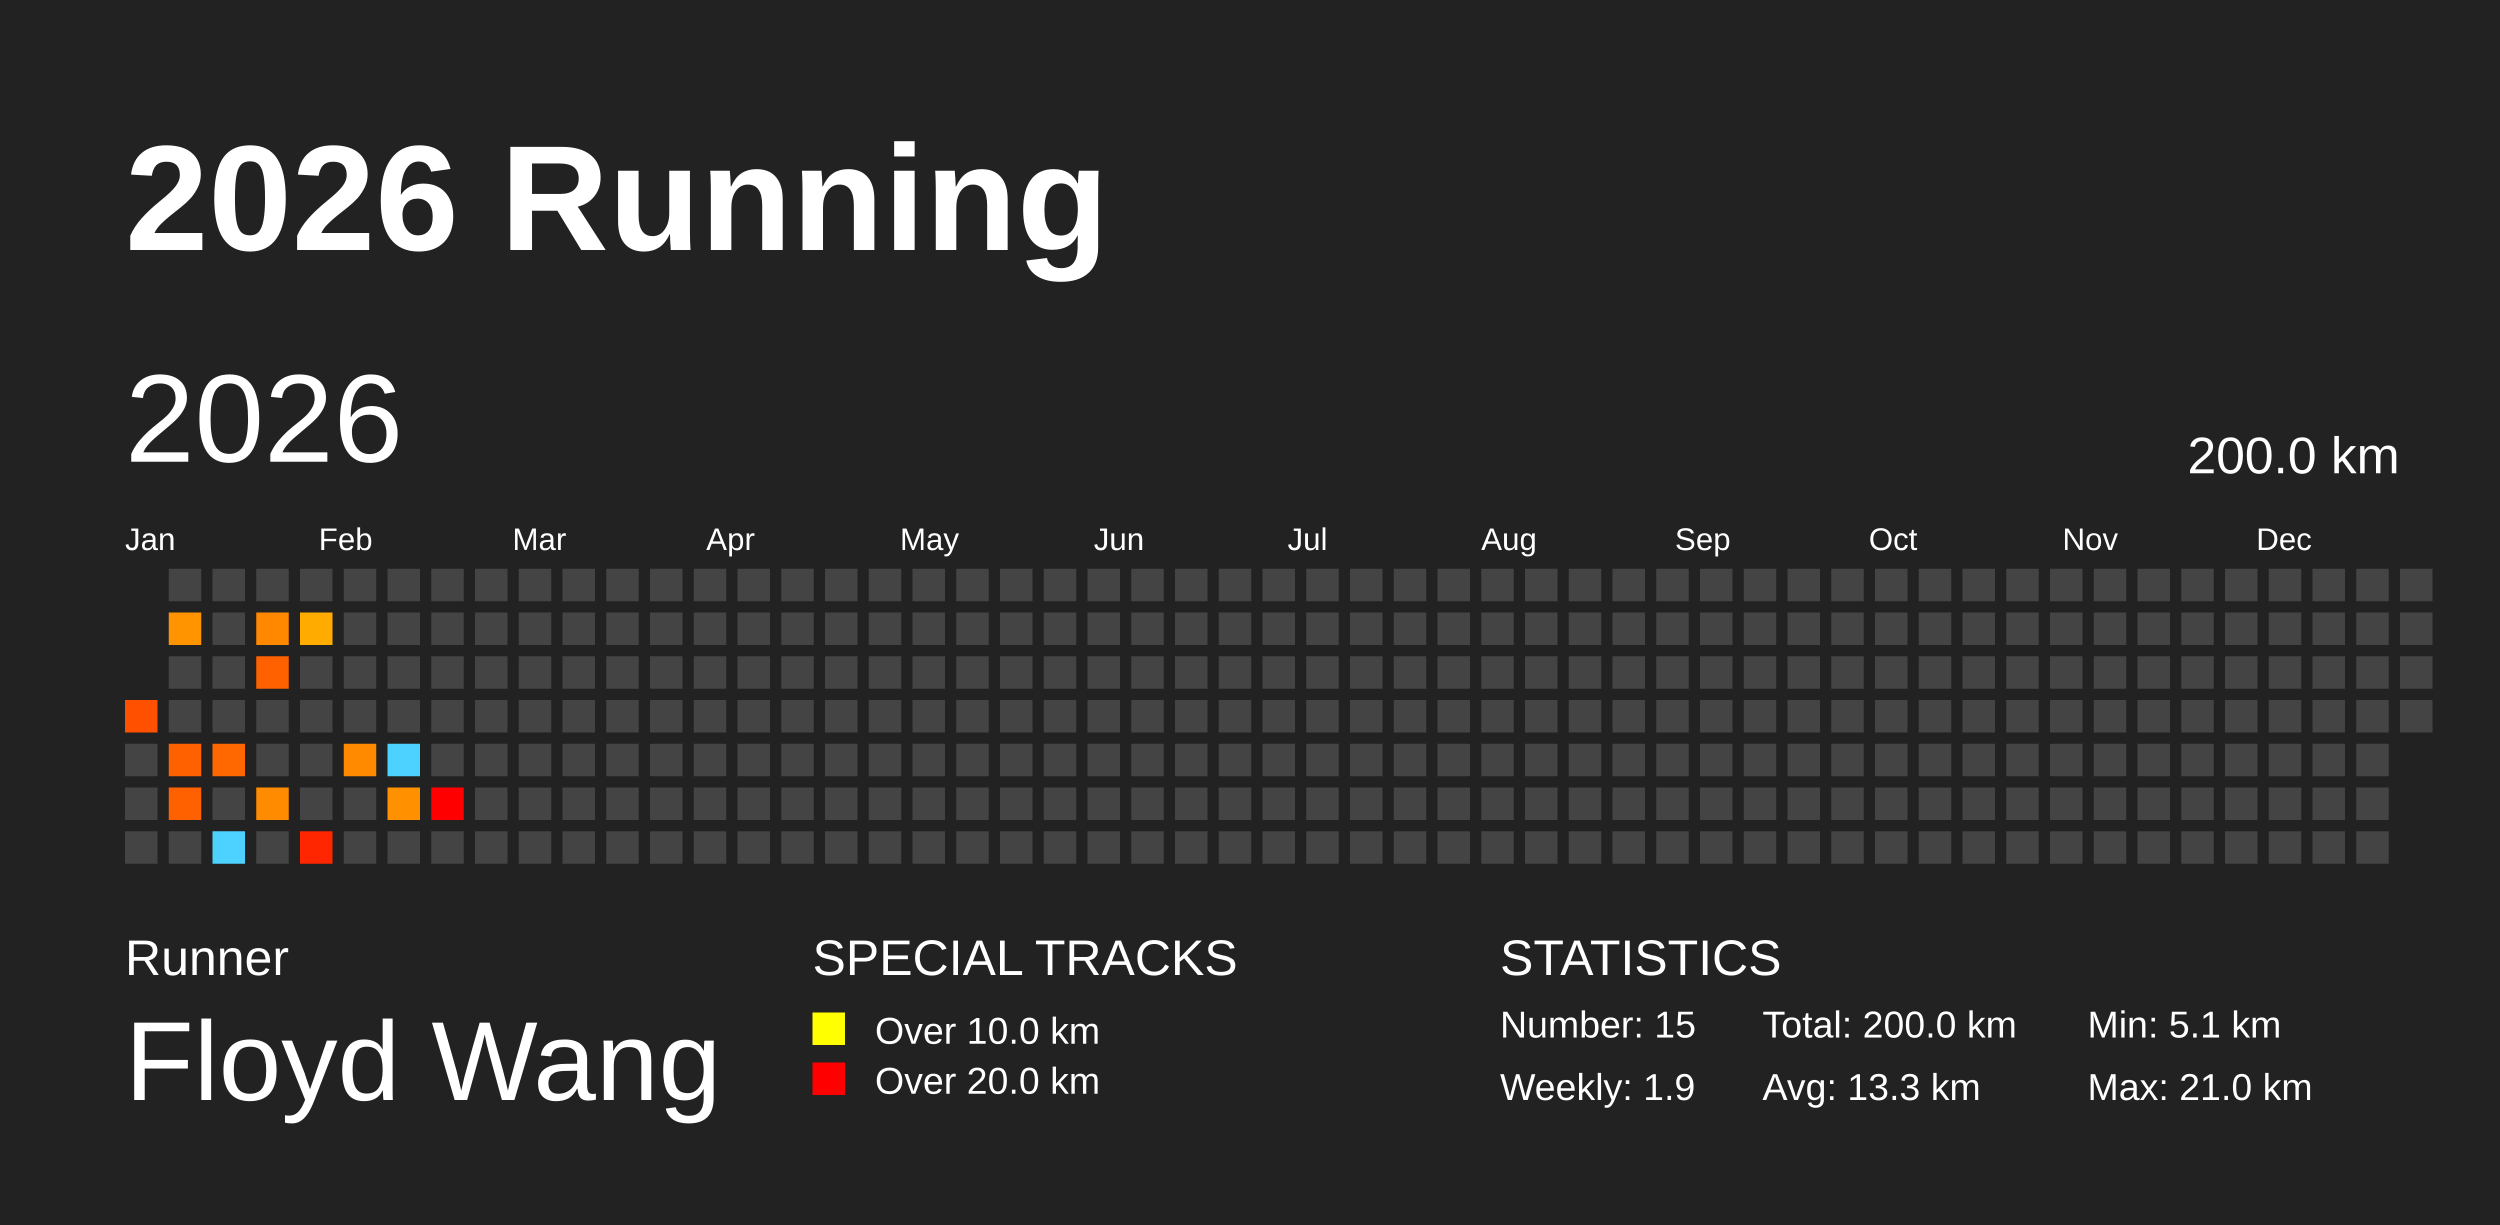
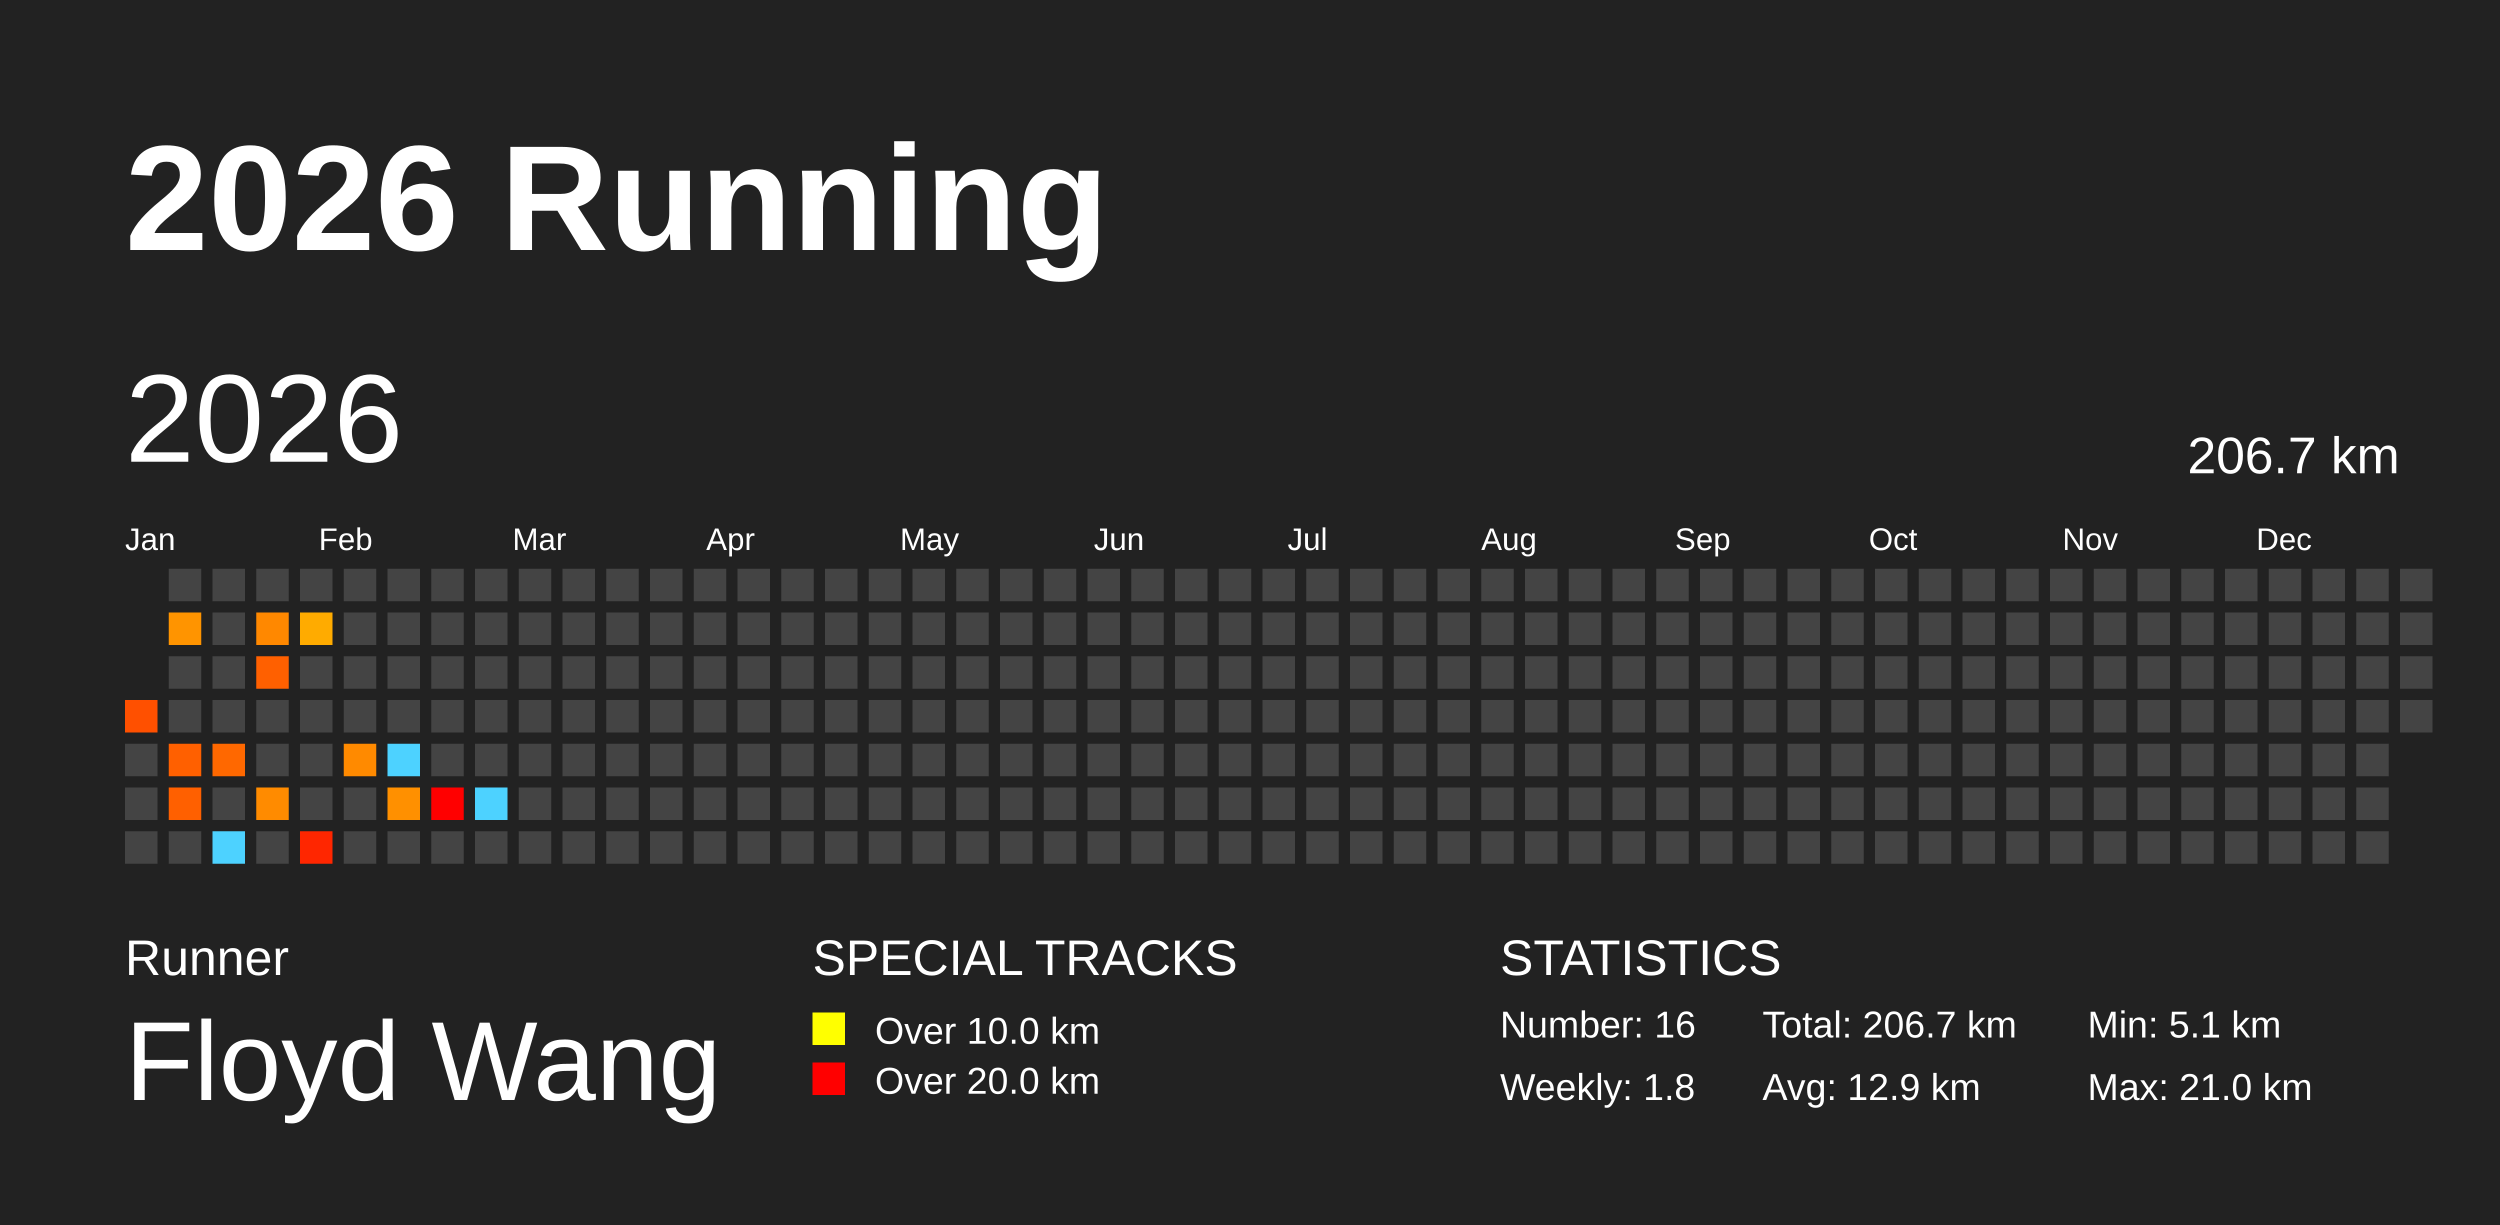
<svg xmlns="http://www.w3.org/2000/svg" baseProfile="full" height="98mm" version="1.1" viewBox="0,0,200,98" width="200mm">
  <defs />
  <rect fill="#222222" height="98" width="200" x="0" y="0" />
  <text fill="#FFFFFF" style="font-size:12px; font-family:Arial; font-weight:bold;" x="10" y="20">2026 Running</text>
  <text fill="#FFFFFF" style="font-size:4px; font-family:Arial" x="10" y="78">Runner</text>
  <text fill="#FFFFFF" style="font-size:9px; font-family:Arial" x="10" y="88">Floyd Wang</text>
  <text fill="#FFFFFF" style="font-size:4px; font-family:Arial" x="65" y="78">SPECIAL TRACKS</text>
  <rect fill="yellow" height="2.6" width="2.6" x="65" y="81" />
  <text fill="#FFFFFF" style="font-size:3px; font-family:Arial" x="70" y="83.5">Over 10.0 km</text>
  <rect fill="red" height="2.6" width="2.6" x="65" y="85" />
  <text fill="#FFFFFF" style="font-size:3px; font-family:Arial" x="70" y="87.5">Over 20.0 km</text>
  <text fill="#FFFFFF" style="font-size:4px; font-family:Arial" x="120" y="78">STATISTICS</text>
-   <text fill="#FFFFFF" style="font-size:3px; font-family:Arial" x="120" y="83">Number: 15</text>
-   <text fill="#FFFFFF" style="font-size:3px; font-family:Arial" x="120" y="88">Weekly: 1.9</text>
-   <text fill="#FFFFFF" style="font-size:3px; font-family:Arial" x="141" y="83">Total: 200.0 km</text>
-   <text fill="#FFFFFF" style="font-size:3px; font-family:Arial" x="141" y="88">Avg: 13.3 km</text>
+   <text fill="#FFFFFF" style="font-size:3px; font-family:Arial" x="120" y="83">Number: 16</text>
+   <text fill="#FFFFFF" style="font-size:3px; font-family:Arial" x="120" y="88">Weekly: 1.8</text>
+   <text fill="#FFFFFF" style="font-size:3px; font-family:Arial" x="141" y="83">Total: 206.7 km</text>
+   <text fill="#FFFFFF" style="font-size:3px; font-family:Arial" x="141" y="88">Avg: 12.9 km</text>
  <text fill="#FFFFFF" style="font-size:3px; font-family:Arial" x="167" y="83">Min: 5.1 km</text>
  <text fill="#FFFFFF" style="font-size:3px; font-family:Arial" x="167" y="88">Max: 21.0 km</text>
  <text dominant-baseline="hanging" fill="#FFFFFF" style="font-size:10.0px; font-family:Arial;" x="10" y="30">2026</text>
-   <text dominant-baseline="hanging" fill="#FFFFFF" style="font-size:4.125px; font-family:Arial;" x="175" y="35">200.0 km</text>
+   <text dominant-baseline="hanging" fill="#FFFFFF" style="font-size:4.125px; font-family:Arial;" x="175" y="35">206.7 km</text>
  <text fill="#FFFFFF" style="font-size:2.5px; font-family:Arial" x="10.0" y="44">Jan</text>
  <text fill="#FFFFFF" style="font-size:2.5px; font-family:Arial" x="25.5" y="44">Feb</text>
  <text fill="#FFFFFF" style="font-size:2.5px; font-family:Arial" x="41.0" y="44">Mar</text>
  <text fill="#FFFFFF" style="font-size:2.5px; font-family:Arial" x="56.5" y="44">Apr</text>
  <text fill="#FFFFFF" style="font-size:2.5px; font-family:Arial" x="72.0" y="44">May</text>
  <text fill="#FFFFFF" style="font-size:2.5px; font-family:Arial" x="87.5" y="44">Jun</text>
  <text fill="#FFFFFF" style="font-size:2.5px; font-family:Arial" x="103.0" y="44">Jul</text>
  <text fill="#FFFFFF" style="font-size:2.5px; font-family:Arial" x="118.5" y="44">Aug</text>
  <text fill="#FFFFFF" style="font-size:2.5px; font-family:Arial" x="134.0" y="44">Sep</text>
  <text fill="#FFFFFF" style="font-size:2.5px; font-family:Arial" x="149.5" y="44">Oct</text>
  <text fill="#FFFFFF" style="font-size:2.5px; font-family:Arial" x="165.0" y="44">Nov</text>
  <text fill="#FFFFFF" style="font-size:2.5px; font-family:Arial" x="180.5" y="44">Dec</text>
  <rect fill="#ff5000" height="2.6" width="2.6" x="10.0" y="56.0" />
  <rect fill="#444444" height="2.6" width="2.6" x="10.0" y="59.5" />
  <rect fill="#444444" height="2.6" width="2.6" x="10.0" y="63.0" />
  <rect fill="#444444" height="2.6" width="2.6" x="10.0" y="66.5" />
  <rect fill="#444444" height="2.6" width="2.6" x="13.5" y="45.5" />
  <rect fill="#ff9400" height="2.6" width="2.6" x="13.5" y="49.0" />
  <rect fill="#444444" height="2.6" width="2.6" x="13.5" y="52.5" />
  <rect fill="#444444" height="2.6" width="2.6" x="13.5" y="56.0" />
  <rect fill="#ff6000" height="2.6" width="2.6" x="13.5" y="59.5" />
  <rect fill="#ff6000" height="2.6" width="2.6" x="13.5" y="63.0" />
  <rect fill="#444444" height="2.6" width="2.6" x="13.5" y="66.5" />
  <rect fill="#444444" height="2.6" width="2.6" x="17.0" y="45.5" />
  <rect fill="#444444" height="2.6" width="2.6" x="17.0" y="49.0" />
  <rect fill="#444444" height="2.6" width="2.6" x="17.0" y="52.5" />
  <rect fill="#444444" height="2.6" width="2.6" x="17.0" y="56.0" />
  <rect fill="#ff6800" height="2.6" width="2.6" x="17.0" y="59.5" />
  <rect fill="#444444" height="2.6" width="2.6" x="17.0" y="63.0" />
  <rect fill="#4dd2ff" height="2.6" width="2.6" x="17.0" y="66.5" />
  <rect fill="#444444" height="2.6" width="2.6" x="20.5" y="45.5" />
  <rect fill="#ff8800" height="2.6" width="2.6" x="20.5" y="49.0" />
  <rect fill="#ff6000" height="2.6" width="2.6" x="20.5" y="52.5" />
  <rect fill="#444444" height="2.6" width="2.6" x="20.5" y="56.0" />
  <rect fill="#444444" height="2.6" width="2.6" x="20.5" y="59.5" />
  <rect fill="#ff8b00" height="2.6" width="2.6" x="20.5" y="63.0" />
  <rect fill="#444444" height="2.6" width="2.6" x="20.5" y="66.5" />
  <rect fill="#444444" height="2.6" width="2.6" x="24.0" y="45.5" />
  <rect fill="#ffab00" height="2.6" width="2.6" x="24.0" y="49.0" />
  <rect fill="#444444" height="2.6" width="2.6" x="24.0" y="52.5" />
  <rect fill="#444444" height="2.6" width="2.6" x="24.0" y="56.0" />
  <rect fill="#444444" height="2.6" width="2.6" x="24.0" y="59.5" />
  <rect fill="#444444" height="2.6" width="2.6" x="24.0" y="63.0" />
  <rect fill="#ff2600" height="2.6" width="2.6" x="24.0" y="66.5" />
  <rect fill="#444444" height="2.6" width="2.6" x="27.5" y="45.5" />
  <rect fill="#444444" height="2.6" width="2.6" x="27.5" y="49.0" />
  <rect fill="#444444" height="2.6" width="2.6" x="27.5" y="52.5" />
  <rect fill="#444444" height="2.6" width="2.6" x="27.5" y="56.0" />
  <rect fill="#ff8a00" height="2.6" width="2.6" x="27.5" y="59.5" />
  <rect fill="#444444" height="2.6" width="2.6" x="27.5" y="63.0" />
  <rect fill="#444444" height="2.6" width="2.6" x="27.5" y="66.5" />
  <rect fill="#444444" height="2.6" width="2.6" x="31.0" y="45.5" />
  <rect fill="#444444" height="2.6" width="2.6" x="31.0" y="49.0" />
  <rect fill="#444444" height="2.6" width="2.6" x="31.0" y="52.5" />
  <rect fill="#444444" height="2.6" width="2.6" x="31.0" y="56.0" />
  <rect fill="#4dd2ff" height="2.6" width="2.6" x="31.0" y="59.5" />
  <rect fill="#ff9000" height="2.6" width="2.6" x="31.0" y="63.0" />
  <rect fill="#444444" height="2.6" width="2.6" x="31.0" y="66.5" />
  <rect fill="#444444" height="2.6" width="2.6" x="34.5" y="45.5" />
  <rect fill="#444444" height="2.6" width="2.6" x="34.5" y="49.0" />
  <rect fill="#444444" height="2.6" width="2.6" x="34.5" y="52.5" />
  <rect fill="#444444" height="2.6" width="2.6" x="34.5" y="56.0" />
  <rect fill="#444444" height="2.6" width="2.6" x="34.5" y="59.5" />
  <rect fill="red" height="2.6" width="2.6" x="34.5" y="63.0" />
  <rect fill="#444444" height="2.6" width="2.6" x="34.5" y="66.5" />
  <rect fill="#444444" height="2.6" width="2.6" x="38.0" y="45.5" />
  <rect fill="#444444" height="2.6" width="2.6" x="38.0" y="49.0" />
  <rect fill="#444444" height="2.6" width="2.6" x="38.0" y="52.5" />
  <rect fill="#444444" height="2.6" width="2.6" x="38.0" y="56.0" />
  <rect fill="#444444" height="2.6" width="2.6" x="38.0" y="59.5" />
-   <rect fill="#444444" height="2.6" width="2.6" x="38.0" y="63.0" />
+   <rect fill="#4dd2ff" height="2.6" width="2.6" x="38.0" y="63.0" />
  <rect fill="#444444" height="2.6" width="2.6" x="38.0" y="66.5" />
  <rect fill="#444444" height="2.6" width="2.6" x="41.5" y="45.5" />
  <rect fill="#444444" height="2.6" width="2.6" x="41.5" y="49.0" />
  <rect fill="#444444" height="2.6" width="2.6" x="41.5" y="52.5" />
  <rect fill="#444444" height="2.6" width="2.6" x="41.5" y="56.0" />
  <rect fill="#444444" height="2.6" width="2.6" x="41.5" y="59.5" />
  <rect fill="#444444" height="2.6" width="2.6" x="41.5" y="63.0" />
  <rect fill="#444444" height="2.6" width="2.6" x="41.5" y="66.5" />
  <rect fill="#444444" height="2.6" width="2.6" x="45.0" y="45.5" />
  <rect fill="#444444" height="2.6" width="2.6" x="45.0" y="49.0" />
  <rect fill="#444444" height="2.6" width="2.6" x="45.0" y="52.5" />
  <rect fill="#444444" height="2.6" width="2.6" x="45.0" y="56.0" />
  <rect fill="#444444" height="2.6" width="2.6" x="45.0" y="59.5" />
  <rect fill="#444444" height="2.6" width="2.6" x="45.0" y="63.0" />
  <rect fill="#444444" height="2.6" width="2.6" x="45.0" y="66.5" />
  <rect fill="#444444" height="2.6" width="2.6" x="48.5" y="45.5" />
  <rect fill="#444444" height="2.6" width="2.6" x="48.5" y="49.0" />
  <rect fill="#444444" height="2.6" width="2.6" x="48.5" y="52.5" />
  <rect fill="#444444" height="2.6" width="2.6" x="48.5" y="56.0" />
  <rect fill="#444444" height="2.6" width="2.6" x="48.5" y="59.5" />
  <rect fill="#444444" height="2.6" width="2.6" x="48.5" y="63.0" />
  <rect fill="#444444" height="2.6" width="2.6" x="48.5" y="66.5" />
  <rect fill="#444444" height="2.6" width="2.6" x="52.0" y="45.5" />
  <rect fill="#444444" height="2.6" width="2.6" x="52.0" y="49.0" />
  <rect fill="#444444" height="2.6" width="2.6" x="52.0" y="52.5" />
  <rect fill="#444444" height="2.6" width="2.6" x="52.0" y="56.0" />
  <rect fill="#444444" height="2.6" width="2.6" x="52.0" y="59.5" />
  <rect fill="#444444" height="2.6" width="2.6" x="52.0" y="63.0" />
  <rect fill="#444444" height="2.6" width="2.6" x="52.0" y="66.5" />
  <rect fill="#444444" height="2.6" width="2.6" x="55.5" y="45.5" />
  <rect fill="#444444" height="2.6" width="2.6" x="55.5" y="49.0" />
  <rect fill="#444444" height="2.6" width="2.6" x="55.5" y="52.5" />
  <rect fill="#444444" height="2.6" width="2.6" x="55.5" y="56.0" />
  <rect fill="#444444" height="2.6" width="2.6" x="55.5" y="59.5" />
  <rect fill="#444444" height="2.6" width="2.6" x="55.5" y="63.0" />
  <rect fill="#444444" height="2.6" width="2.6" x="55.5" y="66.5" />
  <rect fill="#444444" height="2.6" width="2.6" x="59.0" y="45.5" />
  <rect fill="#444444" height="2.6" width="2.6" x="59.0" y="49.0" />
  <rect fill="#444444" height="2.6" width="2.6" x="59.0" y="52.5" />
  <rect fill="#444444" height="2.6" width="2.6" x="59.0" y="56.0" />
  <rect fill="#444444" height="2.6" width="2.6" x="59.0" y="59.5" />
  <rect fill="#444444" height="2.6" width="2.6" x="59.0" y="63.0" />
  <rect fill="#444444" height="2.6" width="2.6" x="59.0" y="66.5" />
  <rect fill="#444444" height="2.6" width="2.6" x="62.5" y="45.5" />
  <rect fill="#444444" height="2.6" width="2.6" x="62.5" y="49.0" />
  <rect fill="#444444" height="2.6" width="2.6" x="62.5" y="52.5" />
  <rect fill="#444444" height="2.6" width="2.6" x="62.5" y="56.0" />
  <rect fill="#444444" height="2.6" width="2.6" x="62.5" y="59.5" />
  <rect fill="#444444" height="2.6" width="2.6" x="62.5" y="63.0" />
  <rect fill="#444444" height="2.6" width="2.6" x="62.5" y="66.5" />
  <rect fill="#444444" height="2.6" width="2.6" x="66.0" y="45.5" />
  <rect fill="#444444" height="2.6" width="2.6" x="66.0" y="49.0" />
  <rect fill="#444444" height="2.6" width="2.6" x="66.0" y="52.5" />
  <rect fill="#444444" height="2.6" width="2.6" x="66.0" y="56.0" />
  <rect fill="#444444" height="2.6" width="2.6" x="66.0" y="59.5" />
  <rect fill="#444444" height="2.6" width="2.6" x="66.0" y="63.0" />
  <rect fill="#444444" height="2.6" width="2.6" x="66.0" y="66.5" />
  <rect fill="#444444" height="2.6" width="2.6" x="69.5" y="45.5" />
  <rect fill="#444444" height="2.6" width="2.6" x="69.5" y="49.0" />
  <rect fill="#444444" height="2.6" width="2.6" x="69.5" y="52.5" />
  <rect fill="#444444" height="2.6" width="2.6" x="69.5" y="56.0" />
  <rect fill="#444444" height="2.6" width="2.6" x="69.5" y="59.5" />
  <rect fill="#444444" height="2.6" width="2.6" x="69.5" y="63.0" />
  <rect fill="#444444" height="2.6" width="2.6" x="69.5" y="66.5" />
  <rect fill="#444444" height="2.6" width="2.6" x="73.0" y="45.5" />
  <rect fill="#444444" height="2.6" width="2.6" x="73.0" y="49.0" />
  <rect fill="#444444" height="2.6" width="2.6" x="73.0" y="52.5" />
  <rect fill="#444444" height="2.6" width="2.6" x="73.0" y="56.0" />
  <rect fill="#444444" height="2.6" width="2.6" x="73.0" y="59.5" />
  <rect fill="#444444" height="2.6" width="2.6" x="73.0" y="63.0" />
  <rect fill="#444444" height="2.6" width="2.6" x="73.0" y="66.5" />
  <rect fill="#444444" height="2.6" width="2.6" x="76.5" y="45.5" />
  <rect fill="#444444" height="2.6" width="2.6" x="76.5" y="49.0" />
  <rect fill="#444444" height="2.6" width="2.6" x="76.5" y="52.5" />
  <rect fill="#444444" height="2.6" width="2.6" x="76.5" y="56.0" />
  <rect fill="#444444" height="2.6" width="2.6" x="76.5" y="59.5" />
  <rect fill="#444444" height="2.6" width="2.6" x="76.5" y="63.0" />
  <rect fill="#444444" height="2.6" width="2.6" x="76.5" y="66.5" />
  <rect fill="#444444" height="2.6" width="2.6" x="80.0" y="45.5" />
  <rect fill="#444444" height="2.6" width="2.6" x="80.0" y="49.0" />
  <rect fill="#444444" height="2.6" width="2.6" x="80.0" y="52.5" />
  <rect fill="#444444" height="2.6" width="2.6" x="80.0" y="56.0" />
  <rect fill="#444444" height="2.6" width="2.6" x="80.0" y="59.5" />
  <rect fill="#444444" height="2.6" width="2.6" x="80.0" y="63.0" />
  <rect fill="#444444" height="2.6" width="2.6" x="80.0" y="66.5" />
  <rect fill="#444444" height="2.6" width="2.6" x="83.5" y="45.5" />
  <rect fill="#444444" height="2.6" width="2.6" x="83.5" y="49.0" />
  <rect fill="#444444" height="2.6" width="2.6" x="83.5" y="52.5" />
  <rect fill="#444444" height="2.6" width="2.6" x="83.5" y="56.0" />
  <rect fill="#444444" height="2.6" width="2.6" x="83.5" y="59.5" />
  <rect fill="#444444" height="2.6" width="2.6" x="83.5" y="63.0" />
  <rect fill="#444444" height="2.6" width="2.6" x="83.5" y="66.5" />
  <rect fill="#444444" height="2.6" width="2.6" x="87.0" y="45.5" />
  <rect fill="#444444" height="2.6" width="2.6" x="87.0" y="49.0" />
  <rect fill="#444444" height="2.6" width="2.6" x="87.0" y="52.5" />
  <rect fill="#444444" height="2.6" width="2.6" x="87.0" y="56.0" />
  <rect fill="#444444" height="2.6" width="2.6" x="87.0" y="59.5" />
  <rect fill="#444444" height="2.6" width="2.6" x="87.0" y="63.0" />
  <rect fill="#444444" height="2.6" width="2.6" x="87.0" y="66.5" />
  <rect fill="#444444" height="2.6" width="2.6" x="90.5" y="45.5" />
  <rect fill="#444444" height="2.6" width="2.6" x="90.5" y="49.0" />
  <rect fill="#444444" height="2.6" width="2.6" x="90.5" y="52.5" />
  <rect fill="#444444" height="2.6" width="2.6" x="90.5" y="56.0" />
  <rect fill="#444444" height="2.6" width="2.6" x="90.5" y="59.5" />
  <rect fill="#444444" height="2.6" width="2.6" x="90.5" y="63.0" />
  <rect fill="#444444" height="2.6" width="2.6" x="90.5" y="66.5" />
  <rect fill="#444444" height="2.6" width="2.6" x="94.0" y="45.5" />
  <rect fill="#444444" height="2.6" width="2.6" x="94.0" y="49.0" />
  <rect fill="#444444" height="2.6" width="2.6" x="94.0" y="52.5" />
  <rect fill="#444444" height="2.6" width="2.6" x="94.0" y="56.0" />
  <rect fill="#444444" height="2.6" width="2.6" x="94.0" y="59.5" />
  <rect fill="#444444" height="2.6" width="2.6" x="94.0" y="63.0" />
  <rect fill="#444444" height="2.6" width="2.6" x="94.0" y="66.5" />
  <rect fill="#444444" height="2.6" width="2.6" x="97.5" y="45.5" />
  <rect fill="#444444" height="2.6" width="2.6" x="97.5" y="49.0" />
  <rect fill="#444444" height="2.6" width="2.6" x="97.5" y="52.5" />
  <rect fill="#444444" height="2.6" width="2.6" x="97.5" y="56.0" />
  <rect fill="#444444" height="2.6" width="2.6" x="97.5" y="59.5" />
  <rect fill="#444444" height="2.6" width="2.6" x="97.5" y="63.0" />
  <rect fill="#444444" height="2.6" width="2.6" x="97.5" y="66.5" />
  <rect fill="#444444" height="2.6" width="2.6" x="101.0" y="45.5" />
  <rect fill="#444444" height="2.6" width="2.6" x="101.0" y="49.0" />
  <rect fill="#444444" height="2.6" width="2.6" x="101.0" y="52.5" />
  <rect fill="#444444" height="2.6" width="2.6" x="101.0" y="56.0" />
  <rect fill="#444444" height="2.6" width="2.6" x="101.0" y="59.5" />
  <rect fill="#444444" height="2.6" width="2.6" x="101.0" y="63.0" />
  <rect fill="#444444" height="2.6" width="2.6" x="101.0" y="66.5" />
  <rect fill="#444444" height="2.6" width="2.6" x="104.5" y="45.5" />
  <rect fill="#444444" height="2.6" width="2.6" x="104.5" y="49.0" />
  <rect fill="#444444" height="2.6" width="2.6" x="104.5" y="52.5" />
  <rect fill="#444444" height="2.6" width="2.6" x="104.5" y="56.0" />
  <rect fill="#444444" height="2.6" width="2.6" x="104.5" y="59.5" />
  <rect fill="#444444" height="2.6" width="2.6" x="104.5" y="63.0" />
  <rect fill="#444444" height="2.6" width="2.6" x="104.5" y="66.5" />
  <rect fill="#444444" height="2.6" width="2.6" x="108.0" y="45.5" />
  <rect fill="#444444" height="2.6" width="2.6" x="108.0" y="49.0" />
  <rect fill="#444444" height="2.6" width="2.6" x="108.0" y="52.5" />
  <rect fill="#444444" height="2.6" width="2.6" x="108.0" y="56.0" />
  <rect fill="#444444" height="2.6" width="2.6" x="108.0" y="59.5" />
  <rect fill="#444444" height="2.6" width="2.6" x="108.0" y="63.0" />
  <rect fill="#444444" height="2.6" width="2.6" x="108.0" y="66.5" />
  <rect fill="#444444" height="2.6" width="2.6" x="111.5" y="45.5" />
  <rect fill="#444444" height="2.6" width="2.6" x="111.5" y="49.0" />
  <rect fill="#444444" height="2.6" width="2.6" x="111.5" y="52.5" />
  <rect fill="#444444" height="2.6" width="2.6" x="111.5" y="56.0" />
  <rect fill="#444444" height="2.6" width="2.6" x="111.5" y="59.5" />
  <rect fill="#444444" height="2.6" width="2.6" x="111.5" y="63.0" />
  <rect fill="#444444" height="2.6" width="2.6" x="111.5" y="66.5" />
  <rect fill="#444444" height="2.6" width="2.6" x="115.0" y="45.5" />
  <rect fill="#444444" height="2.6" width="2.6" x="115.0" y="49.0" />
  <rect fill="#444444" height="2.6" width="2.6" x="115.0" y="52.5" />
  <rect fill="#444444" height="2.6" width="2.6" x="115.0" y="56.0" />
  <rect fill="#444444" height="2.6" width="2.6" x="115.0" y="59.5" />
  <rect fill="#444444" height="2.6" width="2.6" x="115.0" y="63.0" />
  <rect fill="#444444" height="2.6" width="2.6" x="115.0" y="66.5" />
  <rect fill="#444444" height="2.6" width="2.6" x="118.5" y="45.5" />
  <rect fill="#444444" height="2.6" width="2.6" x="118.5" y="49.0" />
  <rect fill="#444444" height="2.6" width="2.6" x="118.5" y="52.5" />
  <rect fill="#444444" height="2.6" width="2.6" x="118.5" y="56.0" />
  <rect fill="#444444" height="2.6" width="2.6" x="118.5" y="59.5" />
  <rect fill="#444444" height="2.6" width="2.6" x="118.5" y="63.0" />
  <rect fill="#444444" height="2.6" width="2.6" x="118.5" y="66.5" />
  <rect fill="#444444" height="2.6" width="2.6" x="122.0" y="45.5" />
  <rect fill="#444444" height="2.6" width="2.6" x="122.0" y="49.0" />
  <rect fill="#444444" height="2.6" width="2.6" x="122.0" y="52.5" />
  <rect fill="#444444" height="2.6" width="2.6" x="122.0" y="56.0" />
  <rect fill="#444444" height="2.6" width="2.6" x="122.0" y="59.5" />
  <rect fill="#444444" height="2.6" width="2.6" x="122.0" y="63.0" />
  <rect fill="#444444" height="2.6" width="2.6" x="122.0" y="66.5" />
  <rect fill="#444444" height="2.6" width="2.6" x="125.5" y="45.5" />
  <rect fill="#444444" height="2.6" width="2.6" x="125.5" y="49.0" />
  <rect fill="#444444" height="2.6" width="2.6" x="125.5" y="52.5" />
  <rect fill="#444444" height="2.6" width="2.6" x="125.5" y="56.0" />
  <rect fill="#444444" height="2.6" width="2.6" x="125.5" y="59.5" />
  <rect fill="#444444" height="2.6" width="2.6" x="125.5" y="63.0" />
  <rect fill="#444444" height="2.6" width="2.6" x="125.5" y="66.5" />
  <rect fill="#444444" height="2.6" width="2.6" x="129.0" y="45.5" />
  <rect fill="#444444" height="2.6" width="2.6" x="129.0" y="49.0" />
  <rect fill="#444444" height="2.6" width="2.6" x="129.0" y="52.5" />
  <rect fill="#444444" height="2.6" width="2.6" x="129.0" y="56.0" />
  <rect fill="#444444" height="2.6" width="2.6" x="129.0" y="59.5" />
  <rect fill="#444444" height="2.6" width="2.6" x="129.0" y="63.0" />
  <rect fill="#444444" height="2.6" width="2.6" x="129.0" y="66.5" />
  <rect fill="#444444" height="2.6" width="2.6" x="132.5" y="45.5" />
  <rect fill="#444444" height="2.6" width="2.6" x="132.5" y="49.0" />
  <rect fill="#444444" height="2.6" width="2.6" x="132.5" y="52.5" />
  <rect fill="#444444" height="2.6" width="2.6" x="132.5" y="56.0" />
  <rect fill="#444444" height="2.6" width="2.6" x="132.5" y="59.5" />
  <rect fill="#444444" height="2.6" width="2.6" x="132.5" y="63.0" />
  <rect fill="#444444" height="2.6" width="2.6" x="132.5" y="66.5" />
  <rect fill="#444444" height="2.6" width="2.6" x="136.0" y="45.5" />
  <rect fill="#444444" height="2.6" width="2.6" x="136.0" y="49.0" />
  <rect fill="#444444" height="2.6" width="2.6" x="136.0" y="52.5" />
  <rect fill="#444444" height="2.6" width="2.6" x="136.0" y="56.0" />
  <rect fill="#444444" height="2.6" width="2.6" x="136.0" y="59.5" />
  <rect fill="#444444" height="2.6" width="2.6" x="136.0" y="63.0" />
  <rect fill="#444444" height="2.6" width="2.6" x="136.0" y="66.5" />
  <rect fill="#444444" height="2.6" width="2.6" x="139.5" y="45.5" />
  <rect fill="#444444" height="2.6" width="2.6" x="139.5" y="49.0" />
  <rect fill="#444444" height="2.6" width="2.6" x="139.5" y="52.5" />
  <rect fill="#444444" height="2.6" width="2.6" x="139.5" y="56.0" />
  <rect fill="#444444" height="2.6" width="2.6" x="139.5" y="59.5" />
  <rect fill="#444444" height="2.6" width="2.6" x="139.5" y="63.0" />
  <rect fill="#444444" height="2.6" width="2.6" x="139.5" y="66.5" />
  <rect fill="#444444" height="2.6" width="2.6" x="143.0" y="45.5" />
  <rect fill="#444444" height="2.6" width="2.6" x="143.0" y="49.0" />
  <rect fill="#444444" height="2.6" width="2.6" x="143.0" y="52.5" />
  <rect fill="#444444" height="2.6" width="2.6" x="143.0" y="56.0" />
  <rect fill="#444444" height="2.6" width="2.6" x="143.0" y="59.5" />
  <rect fill="#444444" height="2.6" width="2.6" x="143.0" y="63.0" />
  <rect fill="#444444" height="2.6" width="2.6" x="143.0" y="66.5" />
  <rect fill="#444444" height="2.6" width="2.6" x="146.5" y="45.5" />
  <rect fill="#444444" height="2.6" width="2.6" x="146.5" y="49.0" />
  <rect fill="#444444" height="2.6" width="2.6" x="146.5" y="52.5" />
  <rect fill="#444444" height="2.6" width="2.6" x="146.5" y="56.0" />
  <rect fill="#444444" height="2.6" width="2.6" x="146.5" y="59.5" />
  <rect fill="#444444" height="2.6" width="2.6" x="146.5" y="63.0" />
  <rect fill="#444444" height="2.6" width="2.6" x="146.5" y="66.5" />
  <rect fill="#444444" height="2.6" width="2.6" x="150.0" y="45.5" />
  <rect fill="#444444" height="2.6" width="2.6" x="150.0" y="49.0" />
  <rect fill="#444444" height="2.6" width="2.6" x="150.0" y="52.5" />
  <rect fill="#444444" height="2.6" width="2.6" x="150.0" y="56.0" />
  <rect fill="#444444" height="2.6" width="2.6" x="150.0" y="59.5" />
  <rect fill="#444444" height="2.6" width="2.6" x="150.0" y="63.0" />
  <rect fill="#444444" height="2.6" width="2.6" x="150.0" y="66.5" />
  <rect fill="#444444" height="2.6" width="2.6" x="153.5" y="45.5" />
  <rect fill="#444444" height="2.6" width="2.6" x="153.5" y="49.0" />
  <rect fill="#444444" height="2.6" width="2.6" x="153.5" y="52.5" />
  <rect fill="#444444" height="2.6" width="2.6" x="153.5" y="56.0" />
  <rect fill="#444444" height="2.6" width="2.6" x="153.5" y="59.5" />
  <rect fill="#444444" height="2.6" width="2.6" x="153.5" y="63.0" />
  <rect fill="#444444" height="2.6" width="2.6" x="153.5" y="66.5" />
  <rect fill="#444444" height="2.6" width="2.6" x="157.0" y="45.5" />
  <rect fill="#444444" height="2.6" width="2.6" x="157.0" y="49.0" />
  <rect fill="#444444" height="2.6" width="2.6" x="157.0" y="52.5" />
  <rect fill="#444444" height="2.6" width="2.6" x="157.0" y="56.0" />
  <rect fill="#444444" height="2.6" width="2.6" x="157.0" y="59.5" />
  <rect fill="#444444" height="2.6" width="2.6" x="157.0" y="63.0" />
  <rect fill="#444444" height="2.6" width="2.6" x="157.0" y="66.5" />
  <rect fill="#444444" height="2.6" width="2.6" x="160.5" y="45.5" />
  <rect fill="#444444" height="2.6" width="2.6" x="160.5" y="49.0" />
  <rect fill="#444444" height="2.6" width="2.6" x="160.5" y="52.5" />
  <rect fill="#444444" height="2.6" width="2.6" x="160.5" y="56.0" />
  <rect fill="#444444" height="2.6" width="2.6" x="160.5" y="59.5" />
  <rect fill="#444444" height="2.6" width="2.6" x="160.5" y="63.0" />
  <rect fill="#444444" height="2.6" width="2.6" x="160.5" y="66.5" />
  <rect fill="#444444" height="2.6" width="2.6" x="164.0" y="45.5" />
  <rect fill="#444444" height="2.6" width="2.6" x="164.0" y="49.0" />
  <rect fill="#444444" height="2.6" width="2.6" x="164.0" y="52.5" />
  <rect fill="#444444" height="2.6" width="2.6" x="164.0" y="56.0" />
  <rect fill="#444444" height="2.6" width="2.6" x="164.0" y="59.5" />
  <rect fill="#444444" height="2.6" width="2.6" x="164.0" y="63.0" />
  <rect fill="#444444" height="2.6" width="2.6" x="164.0" y="66.5" />
  <rect fill="#444444" height="2.6" width="2.6" x="167.5" y="45.5" />
  <rect fill="#444444" height="2.6" width="2.6" x="167.5" y="49.0" />
  <rect fill="#444444" height="2.6" width="2.6" x="167.5" y="52.5" />
  <rect fill="#444444" height="2.6" width="2.6" x="167.5" y="56.0" />
  <rect fill="#444444" height="2.6" width="2.6" x="167.5" y="59.5" />
  <rect fill="#444444" height="2.6" width="2.6" x="167.5" y="63.0" />
  <rect fill="#444444" height="2.6" width="2.6" x="167.5" y="66.5" />
  <rect fill="#444444" height="2.6" width="2.6" x="171.0" y="45.5" />
  <rect fill="#444444" height="2.6" width="2.6" x="171.0" y="49.0" />
  <rect fill="#444444" height="2.6" width="2.6" x="171.0" y="52.5" />
  <rect fill="#444444" height="2.6" width="2.6" x="171.0" y="56.0" />
  <rect fill="#444444" height="2.6" width="2.6" x="171.0" y="59.5" />
  <rect fill="#444444" height="2.6" width="2.6" x="171.0" y="63.0" />
  <rect fill="#444444" height="2.6" width="2.6" x="171.0" y="66.5" />
  <rect fill="#444444" height="2.6" width="2.6" x="174.5" y="45.5" />
  <rect fill="#444444" height="2.6" width="2.6" x="174.5" y="49.0" />
  <rect fill="#444444" height="2.6" width="2.6" x="174.5" y="52.5" />
  <rect fill="#444444" height="2.6" width="2.6" x="174.5" y="56.0" />
  <rect fill="#444444" height="2.6" width="2.6" x="174.5" y="59.5" />
  <rect fill="#444444" height="2.6" width="2.6" x="174.5" y="63.0" />
  <rect fill="#444444" height="2.6" width="2.6" x="174.5" y="66.5" />
  <rect fill="#444444" height="2.6" width="2.6" x="178.0" y="45.5" />
  <rect fill="#444444" height="2.6" width="2.6" x="178.0" y="49.0" />
  <rect fill="#444444" height="2.6" width="2.6" x="178.0" y="52.5" />
  <rect fill="#444444" height="2.6" width="2.6" x="178.0" y="56.0" />
  <rect fill="#444444" height="2.6" width="2.6" x="178.0" y="59.5" />
  <rect fill="#444444" height="2.6" width="2.6" x="178.0" y="63.0" />
  <rect fill="#444444" height="2.6" width="2.6" x="178.0" y="66.5" />
  <rect fill="#444444" height="2.6" width="2.6" x="181.5" y="45.5" />
  <rect fill="#444444" height="2.6" width="2.6" x="181.5" y="49.0" />
  <rect fill="#444444" height="2.6" width="2.6" x="181.5" y="52.5" />
  <rect fill="#444444" height="2.6" width="2.6" x="181.5" y="56.0" />
  <rect fill="#444444" height="2.6" width="2.6" x="181.5" y="59.5" />
  <rect fill="#444444" height="2.6" width="2.6" x="181.5" y="63.0" />
  <rect fill="#444444" height="2.6" width="2.6" x="181.5" y="66.5" />
  <rect fill="#444444" height="2.6" width="2.6" x="185.0" y="45.5" />
  <rect fill="#444444" height="2.6" width="2.6" x="185.0" y="49.0" />
  <rect fill="#444444" height="2.6" width="2.6" x="185.0" y="52.5" />
  <rect fill="#444444" height="2.6" width="2.6" x="185.0" y="56.0" />
  <rect fill="#444444" height="2.6" width="2.6" x="185.0" y="59.5" />
  <rect fill="#444444" height="2.6" width="2.6" x="185.0" y="63.0" />
  <rect fill="#444444" height="2.6" width="2.6" x="185.0" y="66.5" />
  <rect fill="#444444" height="2.6" width="2.6" x="188.5" y="45.5" />
  <rect fill="#444444" height="2.6" width="2.6" x="188.5" y="49.0" />
  <rect fill="#444444" height="2.6" width="2.6" x="188.5" y="52.5" />
  <rect fill="#444444" height="2.6" width="2.6" x="188.5" y="56.0" />
  <rect fill="#444444" height="2.6" width="2.6" x="188.5" y="59.5" />
  <rect fill="#444444" height="2.6" width="2.6" x="188.5" y="63.0" />
  <rect fill="#444444" height="2.6" width="2.6" x="188.5" y="66.5" />
  <rect fill="#444444" height="2.6" width="2.6" x="192.0" y="45.5" />
  <rect fill="#444444" height="2.6" width="2.6" x="192.0" y="49.0" />
  <rect fill="#444444" height="2.6" width="2.6" x="192.0" y="52.5" />
  <rect fill="#444444" height="2.6" width="2.6" x="192.0" y="56.0" />
</svg>
